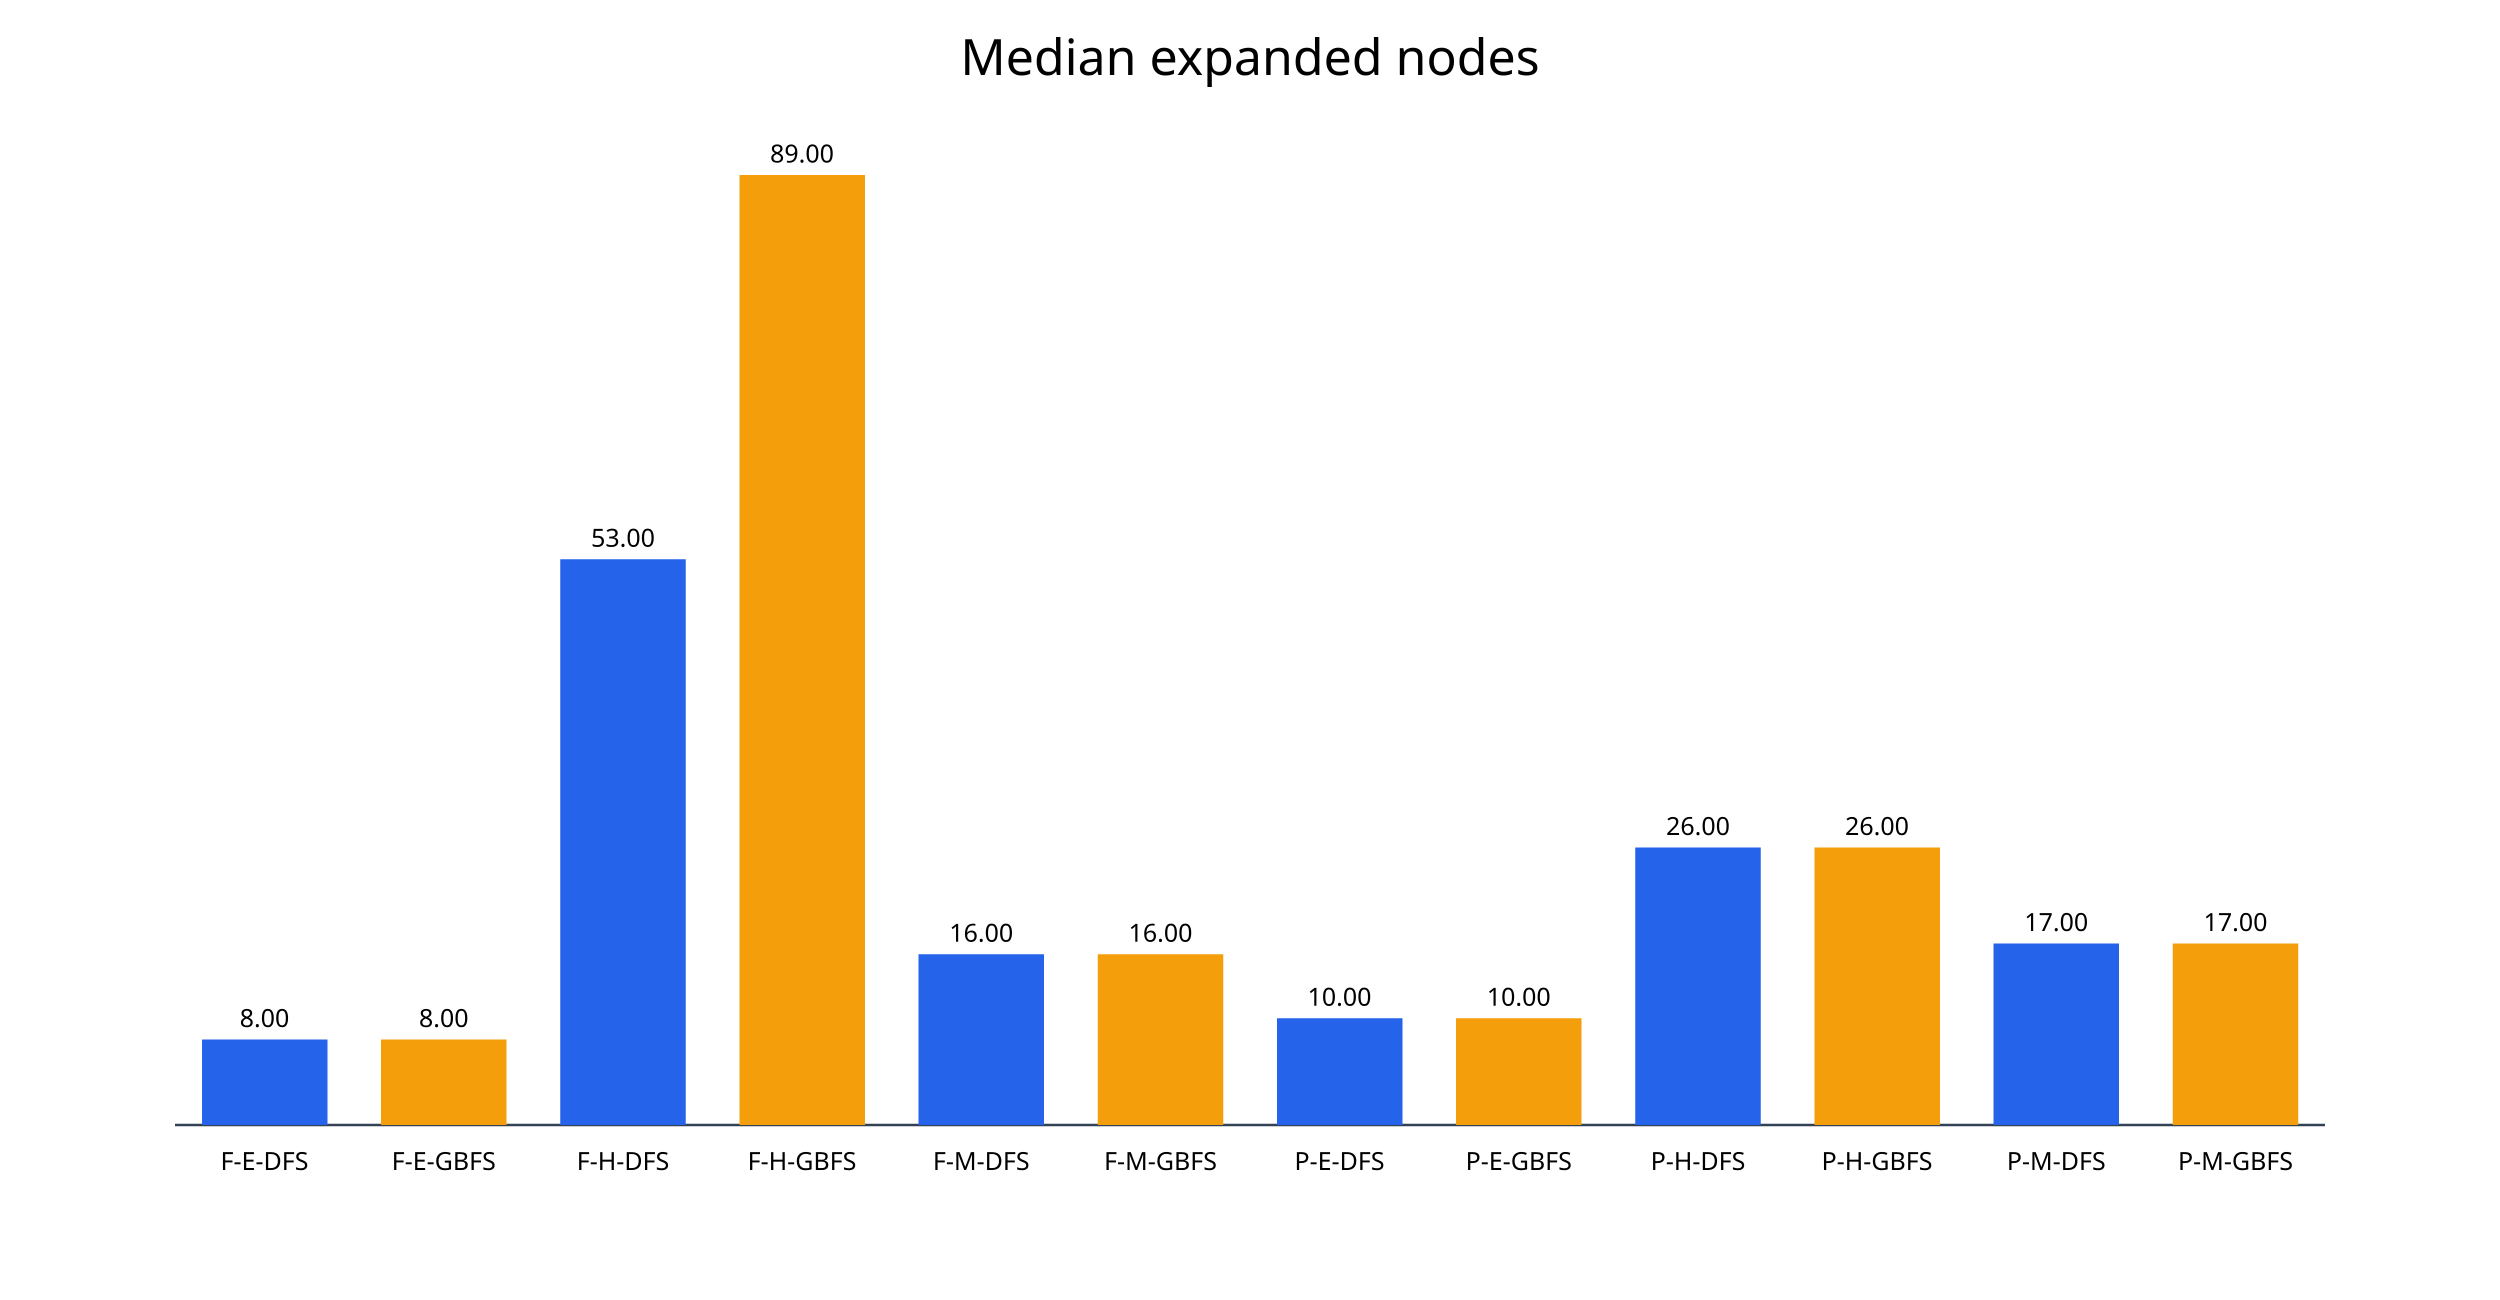
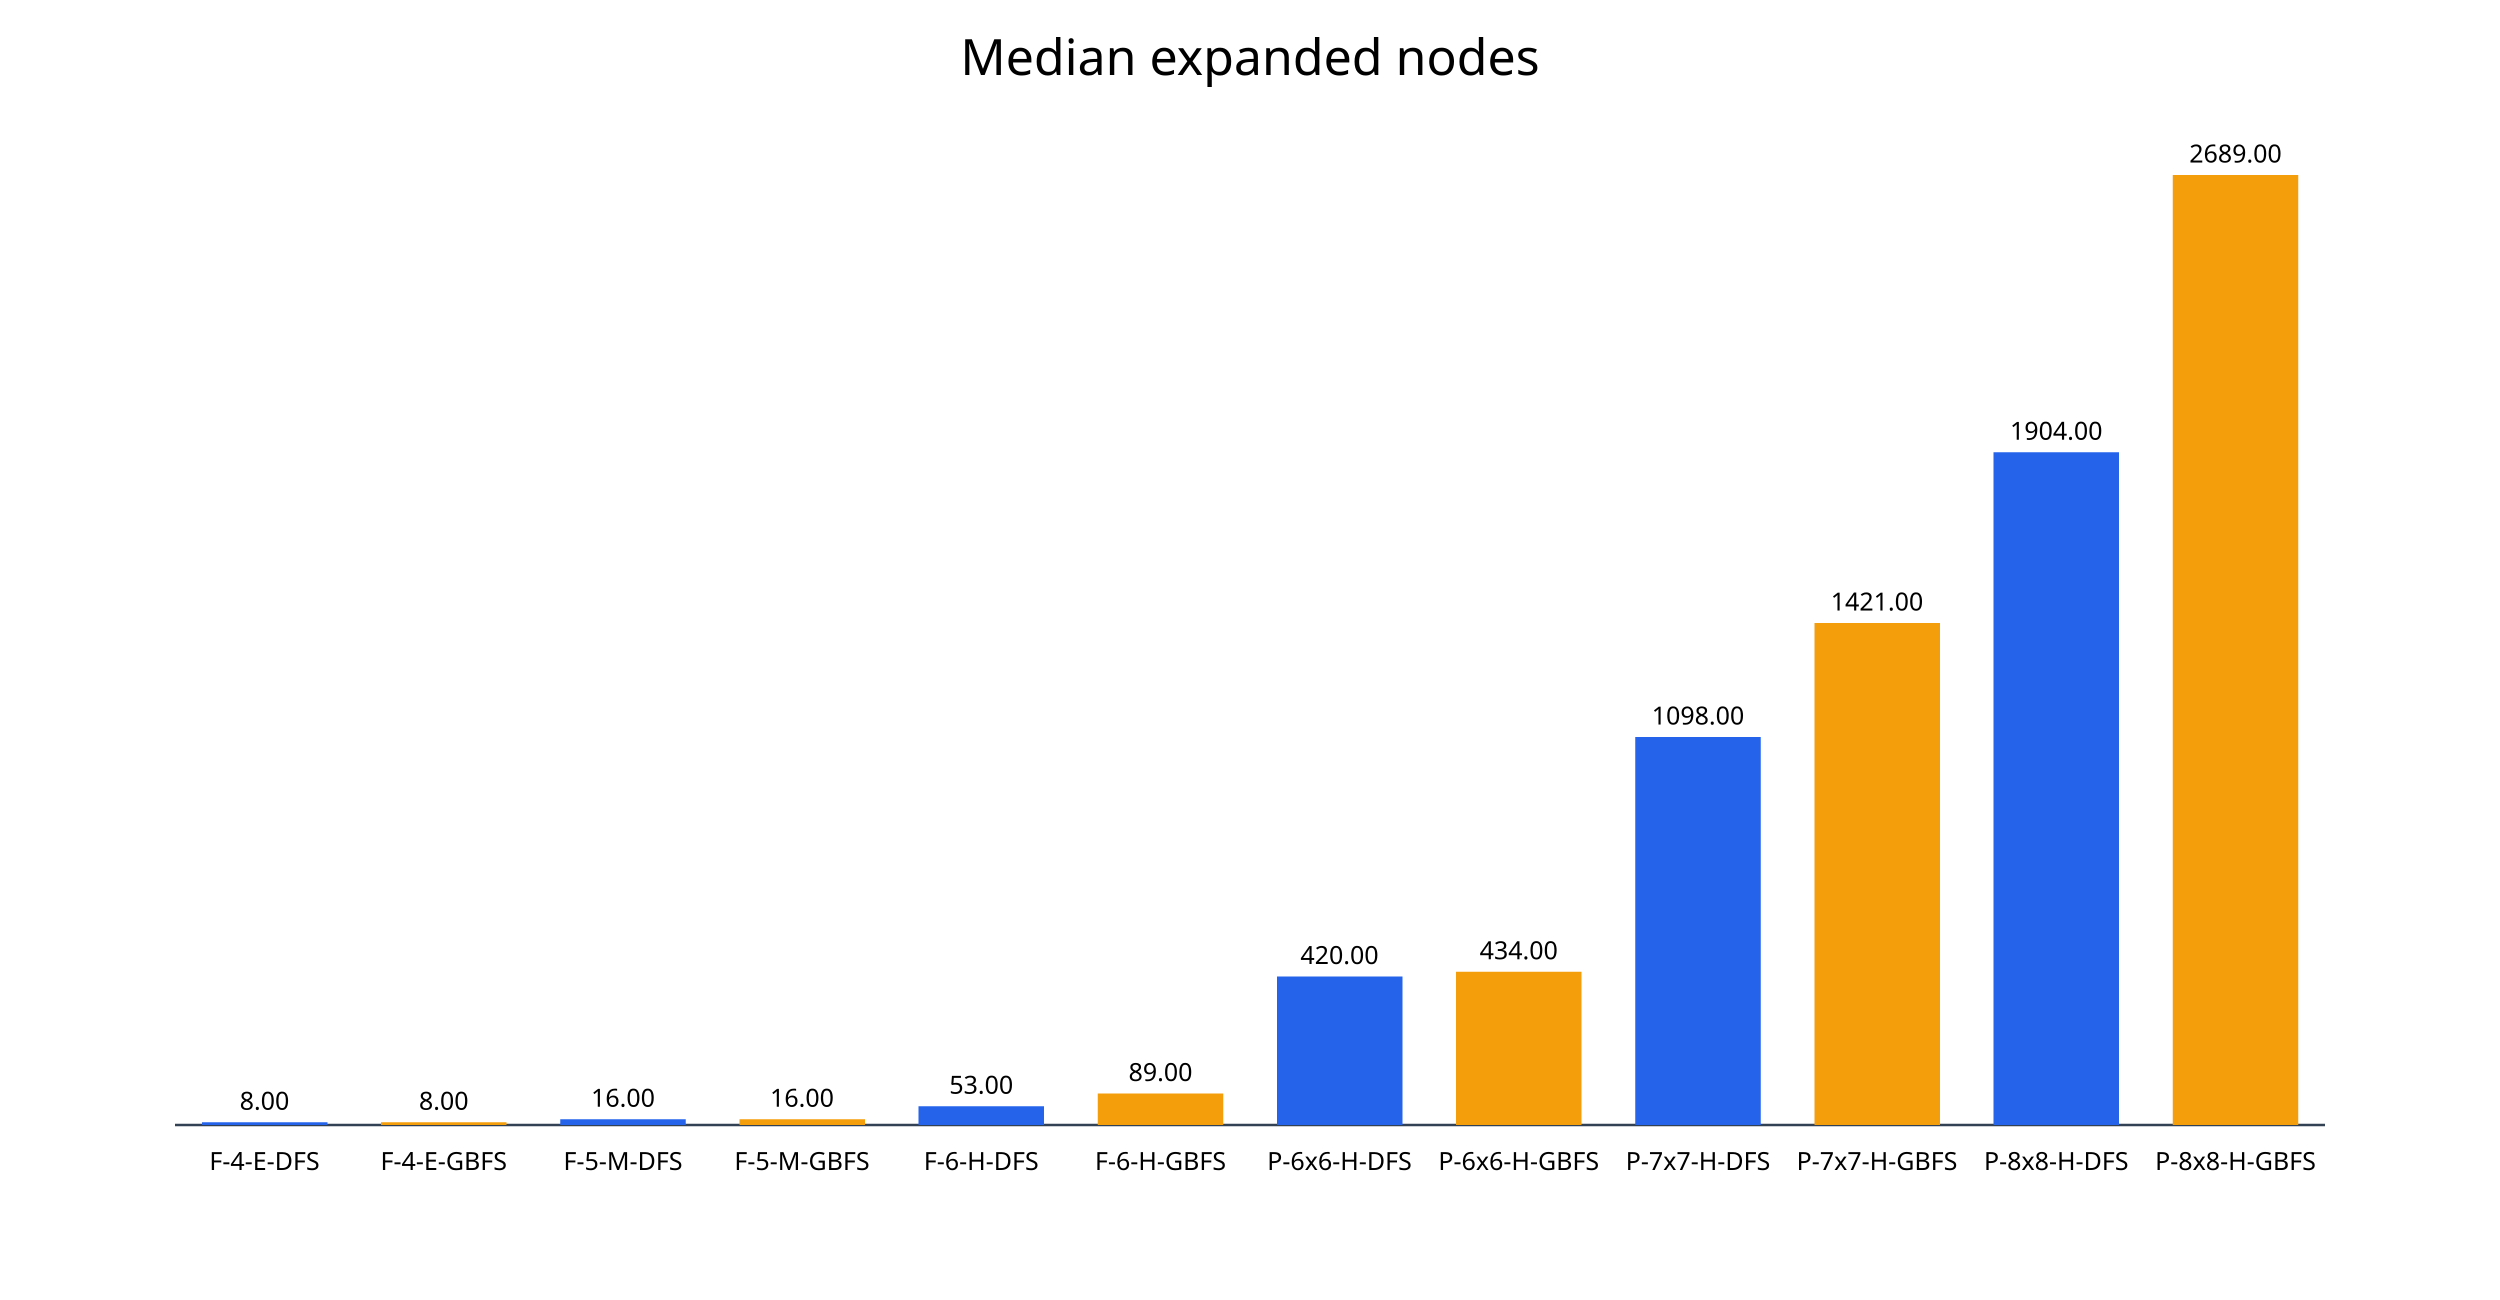
<svg xmlns="http://www.w3.org/2000/svg" width="1000" height="520" viewBox="0 0 1000 520">
  <rect width="100%" height="100%" fill="white" />
  <text x="500.0" y="30" text-anchor="middle" font-family="sans-serif" font-size="20">Median expanded nodes</text>
  <line x1="70" y1="450" x2="930" y2="450" stroke="#334155" />
-   <rect x="80.8" y="415.8" width="50.2" height="34.2" fill="#2563eb" />
-   <text x="105.8" y="468" text-anchor="middle" font-family="sans-serif" font-size="10">F-E-DFS</text>
-   <text x="105.8" y="410.8" text-anchor="middle" font-family="sans-serif" font-size="10">8.00</text>
-   <rect x="152.4" y="415.8" width="50.2" height="34.2" fill="#f59e0b" />
-   <text x="177.5" y="468" text-anchor="middle" font-family="sans-serif" font-size="10">F-E-GBFS</text>
-   <text x="177.5" y="410.8" text-anchor="middle" font-family="sans-serif" font-size="10">8.00</text>
-   <rect x="224.1" y="223.7" width="50.2" height="226.3" fill="#2563eb" />
-   <text x="249.2" y="468" text-anchor="middle" font-family="sans-serif" font-size="10">F-H-DFS</text>
-   <text x="249.2" y="218.7" text-anchor="middle" font-family="sans-serif" font-size="10">53.00</text>
-   <rect x="295.8" y="70.0" width="50.2" height="380.0" fill="#f59e0b" />
-   <text x="320.8" y="468" text-anchor="middle" font-family="sans-serif" font-size="10">F-H-GBFS</text>
-   <text x="320.8" y="65.0" text-anchor="middle" font-family="sans-serif" font-size="10">89.00</text>
-   <rect x="367.4" y="381.7" width="50.2" height="68.3" fill="#2563eb" />
-   <text x="392.5" y="468" text-anchor="middle" font-family="sans-serif" font-size="10">F-M-DFS</text>
-   <text x="392.5" y="376.7" text-anchor="middle" font-family="sans-serif" font-size="10">16.00</text>
-   <rect x="439.1" y="381.7" width="50.2" height="68.3" fill="#f59e0b" />
-   <text x="464.2" y="468" text-anchor="middle" font-family="sans-serif" font-size="10">F-M-GBFS</text>
-   <text x="464.2" y="376.7" text-anchor="middle" font-family="sans-serif" font-size="10">16.00</text>
-   <rect x="510.8" y="407.3" width="50.2" height="42.7" fill="#2563eb" />
-   <text x="535.8" y="468" text-anchor="middle" font-family="sans-serif" font-size="10">P-E-DFS</text>
-   <text x="535.8" y="402.3" text-anchor="middle" font-family="sans-serif" font-size="10">10.00</text>
-   <rect x="582.4" y="407.3" width="50.2" height="42.7" fill="#f59e0b" />
-   <text x="607.5" y="468" text-anchor="middle" font-family="sans-serif" font-size="10">P-E-GBFS</text>
-   <text x="607.5" y="402.3" text-anchor="middle" font-family="sans-serif" font-size="10">10.00</text>
-   <rect x="654.1" y="339.0" width="50.2" height="111.0" fill="#2563eb" />
-   <text x="679.2" y="468" text-anchor="middle" font-family="sans-serif" font-size="10">P-H-DFS</text>
-   <text x="679.2" y="334.0" text-anchor="middle" font-family="sans-serif" font-size="10">26.00</text>
-   <rect x="725.8" y="339.0" width="50.2" height="111.0" fill="#f59e0b" />
-   <text x="750.8" y="468" text-anchor="middle" font-family="sans-serif" font-size="10">P-H-GBFS</text>
-   <text x="750.8" y="334.0" text-anchor="middle" font-family="sans-serif" font-size="10">26.00</text>
-   <rect x="797.4" y="377.4" width="50.2" height="72.6" fill="#2563eb" />
-   <text x="822.5" y="468" text-anchor="middle" font-family="sans-serif" font-size="10">P-M-DFS</text>
-   <text x="822.5" y="372.4" text-anchor="middle" font-family="sans-serif" font-size="10">17.00</text>
-   <rect x="869.1" y="377.4" width="50.2" height="72.6" fill="#f59e0b" />
-   <text x="894.2" y="468" text-anchor="middle" font-family="sans-serif" font-size="10">P-M-GBFS</text>
-   <text x="894.2" y="372.4" text-anchor="middle" font-family="sans-serif" font-size="10">17.00</text>
+   <rect x="80.8" y="448.9" width="50.2" height="1.1" fill="#2563eb" />
+   <text x="105.8" y="468" text-anchor="middle" font-family="sans-serif" font-size="10">F-4-E-DFS</text>
+   <text x="105.8" y="443.9" text-anchor="middle" font-family="sans-serif" font-size="10">8.00</text>
+   <rect x="152.4" y="448.9" width="50.2" height="1.1" fill="#f59e0b" />
+   <text x="177.5" y="468" text-anchor="middle" font-family="sans-serif" font-size="10">F-4-E-GBFS</text>
+   <text x="177.5" y="443.9" text-anchor="middle" font-family="sans-serif" font-size="10">8.00</text>
+   <rect x="224.1" y="447.7" width="50.2" height="2.3" fill="#2563eb" />
+   <text x="249.2" y="468" text-anchor="middle" font-family="sans-serif" font-size="10">F-5-M-DFS</text>
+   <text x="249.2" y="442.7" text-anchor="middle" font-family="sans-serif" font-size="10">16.00</text>
+   <rect x="295.8" y="447.7" width="50.2" height="2.3" fill="#f59e0b" />
+   <text x="320.8" y="468" text-anchor="middle" font-family="sans-serif" font-size="10">F-5-M-GBFS</text>
+   <text x="320.8" y="442.7" text-anchor="middle" font-family="sans-serif" font-size="10">16.00</text>
+   <rect x="367.4" y="442.5" width="50.2" height="7.5" fill="#2563eb" />
+   <text x="392.5" y="468" text-anchor="middle" font-family="sans-serif" font-size="10">F-6-H-DFS</text>
+   <text x="392.5" y="437.5" text-anchor="middle" font-family="sans-serif" font-size="10">53.00</text>
+   <rect x="439.1" y="437.4" width="50.2" height="12.6" fill="#f59e0b" />
+   <text x="464.2" y="468" text-anchor="middle" font-family="sans-serif" font-size="10">F-6-H-GBFS</text>
+   <text x="464.2" y="432.4" text-anchor="middle" font-family="sans-serif" font-size="10">89.00</text>
+   <rect x="510.8" y="390.6" width="50.2" height="59.4" fill="#2563eb" />
+   <text x="535.8" y="468" text-anchor="middle" font-family="sans-serif" font-size="10">P-6x6-H-DFS</text>
+   <text x="535.8" y="385.6" text-anchor="middle" font-family="sans-serif" font-size="10">420.00</text>
+   <rect x="582.4" y="388.7" width="50.2" height="61.3" fill="#f59e0b" />
+   <text x="607.5" y="468" text-anchor="middle" font-family="sans-serif" font-size="10">P-6x6-H-GBFS</text>
+   <text x="607.5" y="383.7" text-anchor="middle" font-family="sans-serif" font-size="10">434.00</text>
+   <rect x="654.1" y="294.8" width="50.2" height="155.2" fill="#2563eb" />
+   <text x="679.2" y="468" text-anchor="middle" font-family="sans-serif" font-size="10">P-7x7-H-DFS</text>
+   <text x="679.2" y="289.8" text-anchor="middle" font-family="sans-serif" font-size="10">1098.00</text>
+   <rect x="725.8" y="249.2" width="50.2" height="200.8" fill="#f59e0b" />
+   <text x="750.8" y="468" text-anchor="middle" font-family="sans-serif" font-size="10">P-7x7-H-GBFS</text>
+   <text x="750.8" y="244.2" text-anchor="middle" font-family="sans-serif" font-size="10">1421.00</text>
+   <rect x="797.4" y="180.9" width="50.2" height="269.1" fill="#2563eb" />
+   <text x="822.5" y="468" text-anchor="middle" font-family="sans-serif" font-size="10">P-8x8-H-DFS</text>
+   <text x="822.5" y="175.9" text-anchor="middle" font-family="sans-serif" font-size="10">1904.00</text>
+   <rect x="869.1" y="70.0" width="50.2" height="380.0" fill="#f59e0b" />
+   <text x="894.2" y="468" text-anchor="middle" font-family="sans-serif" font-size="10">P-8x8-H-GBFS</text>
+   <text x="894.2" y="65.0" text-anchor="middle" font-family="sans-serif" font-size="10">2689.00</text>
</svg>
